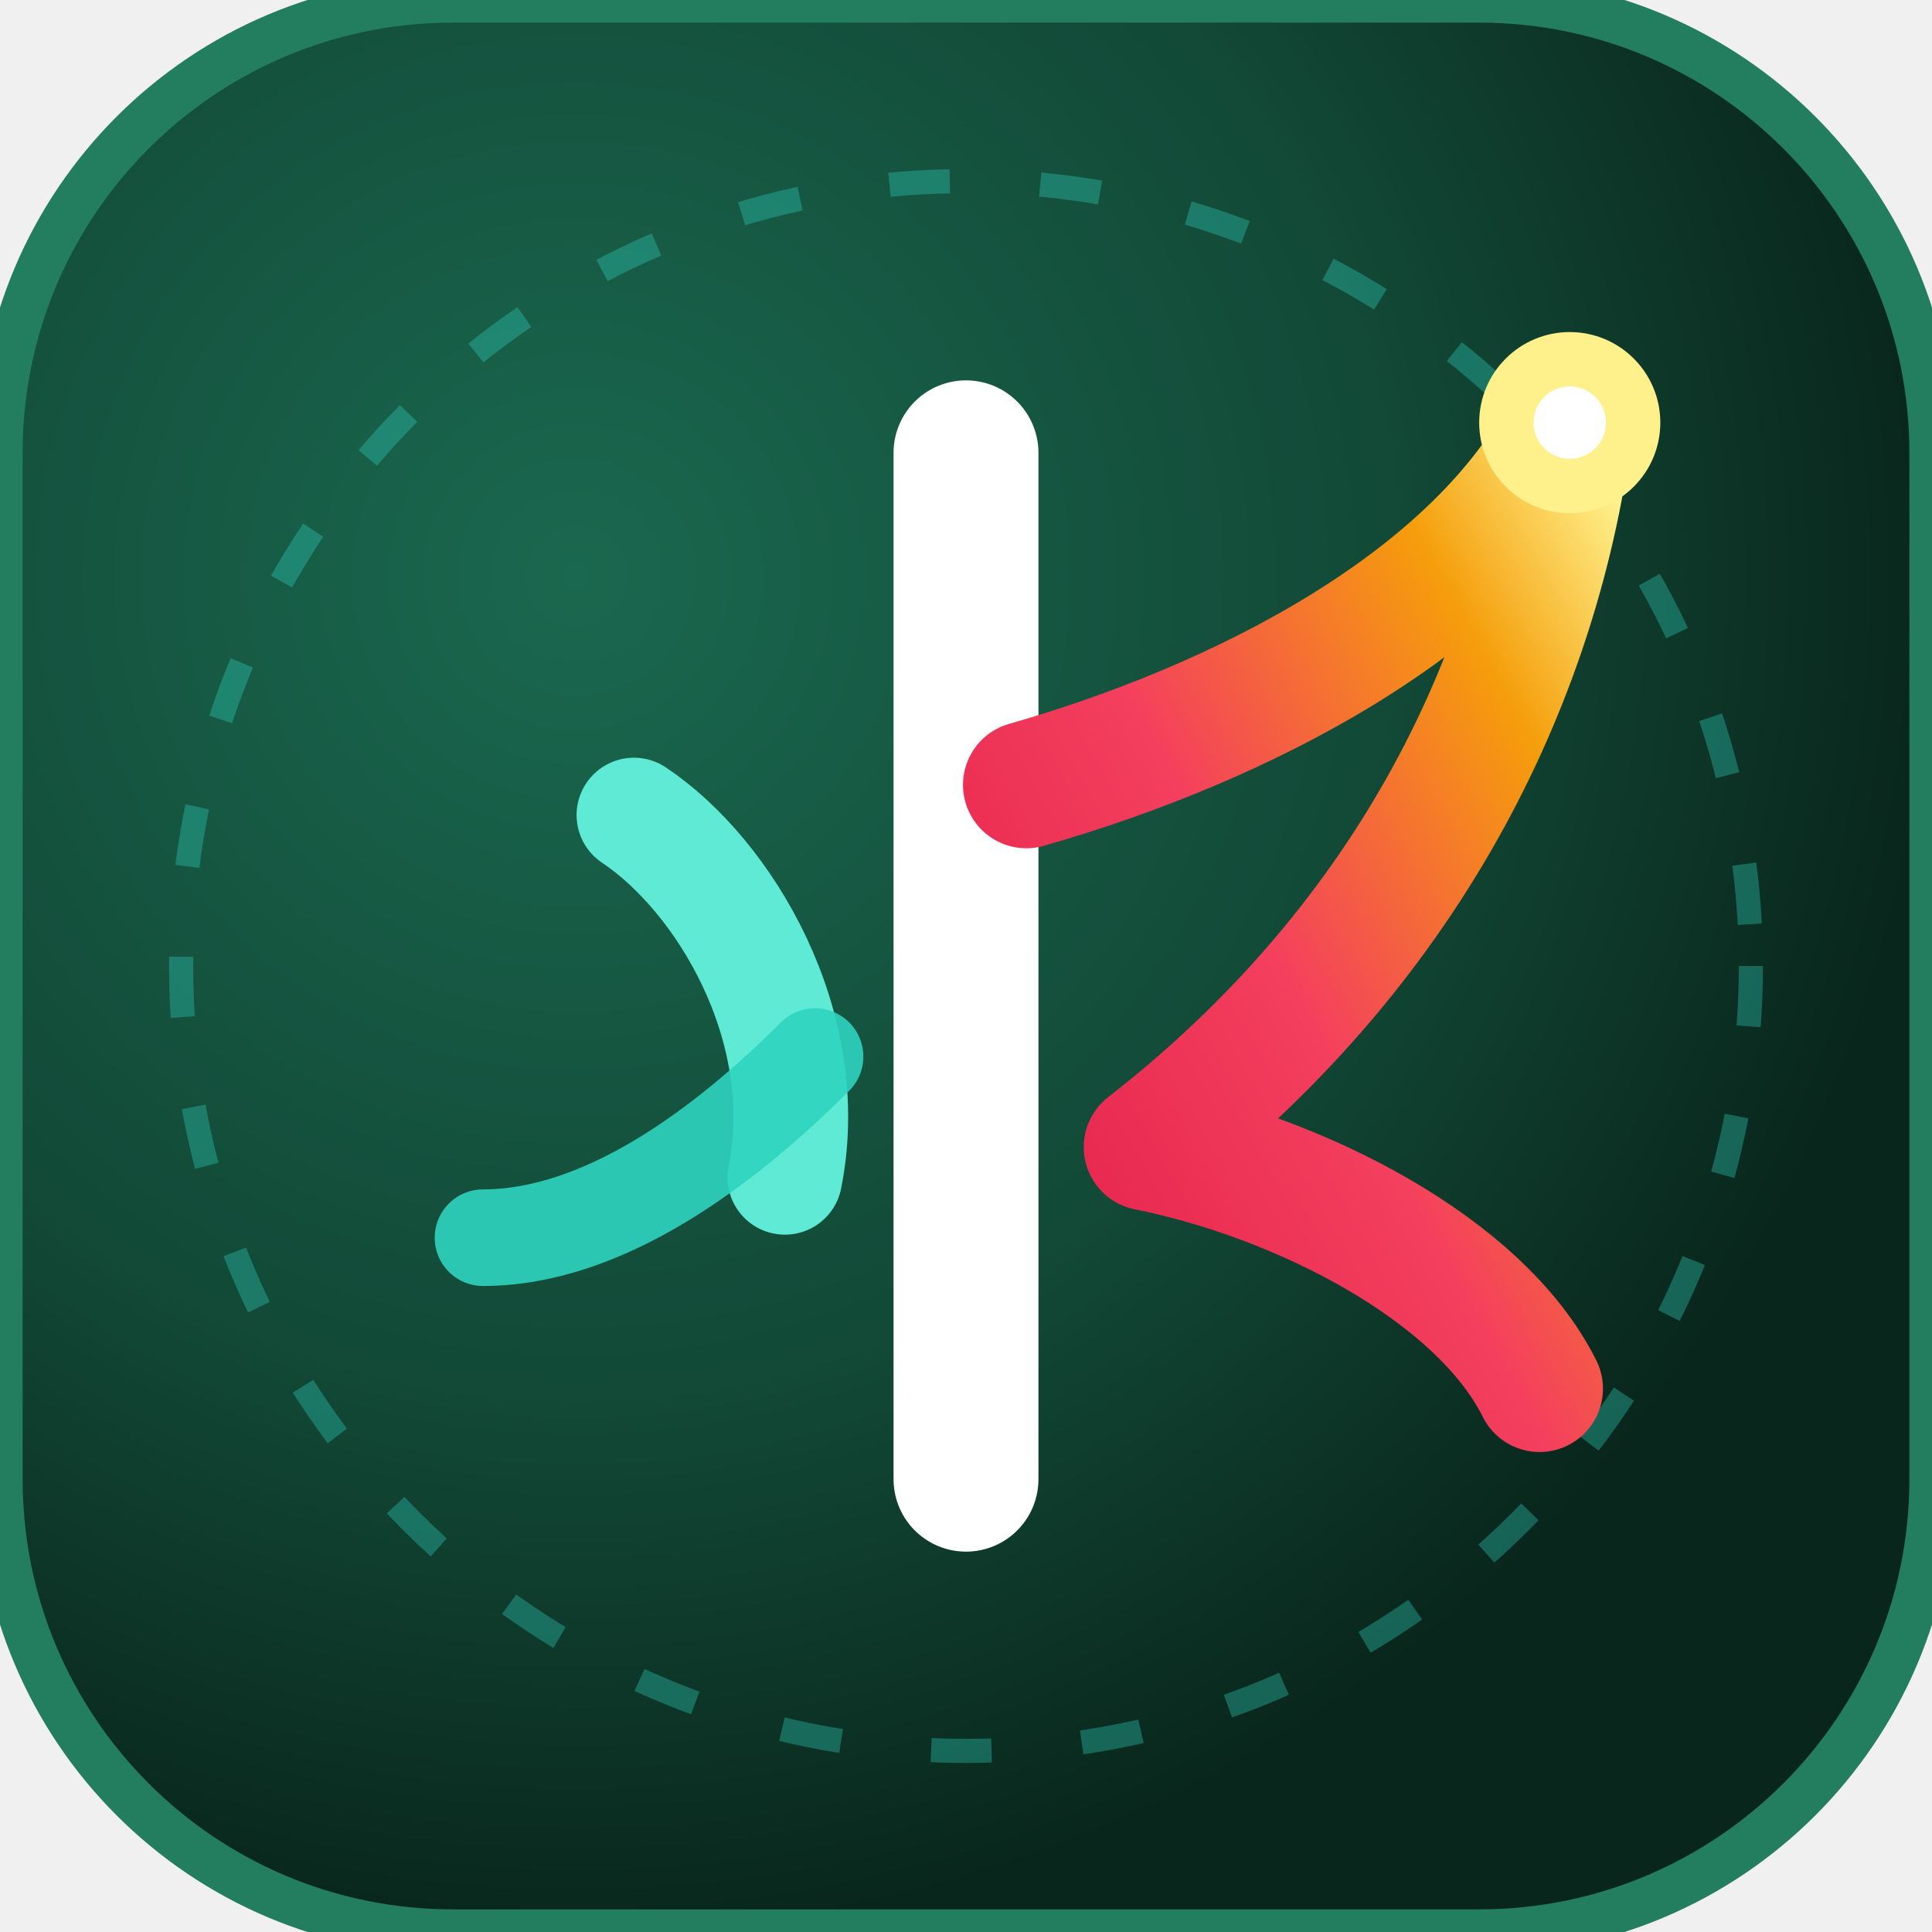
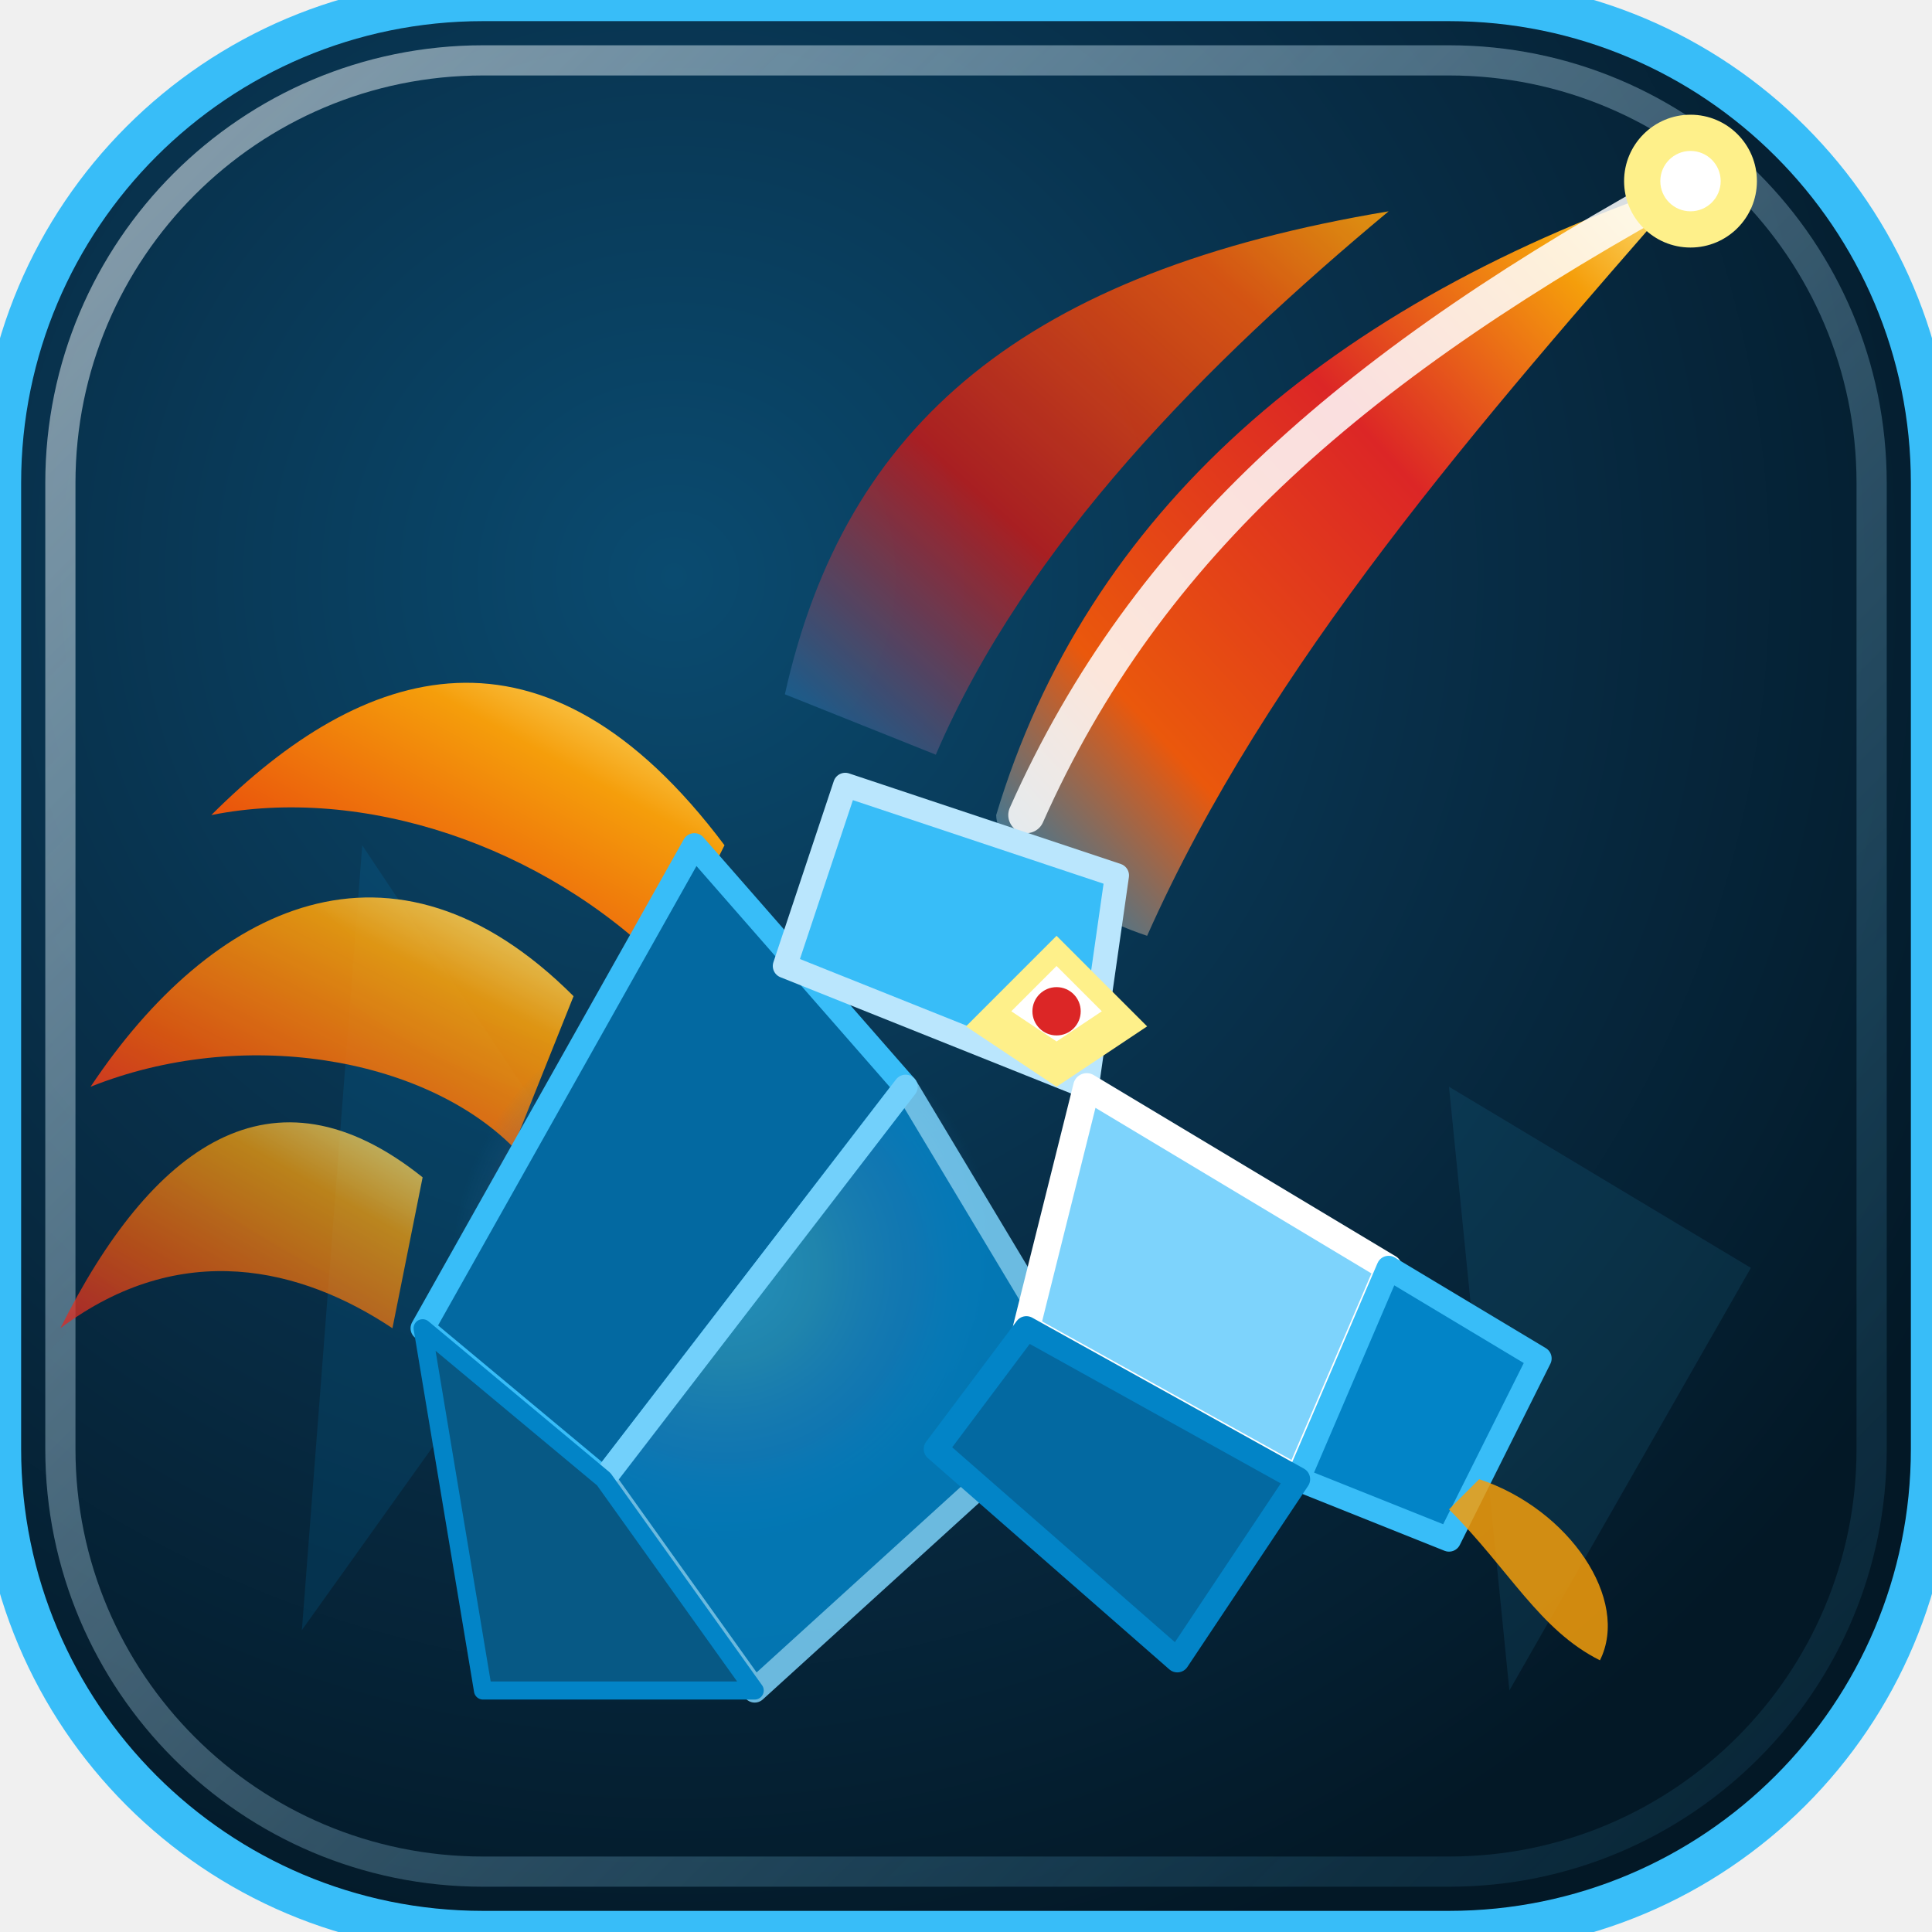
<svg xmlns="http://www.w3.org/2000/svg" viewBox="0 0 64 64" width="64" height="64" fill="none">
  <defs>
-     <radialGradient id="favBg" cx="30%" cy="30%" r="70%">
-       <stop offset="0%" stop-color="#1a684f" />
-       <stop offset="60%" stop-color="#124937" />
-       <stop offset="100%" stop-color="#09261c" />
+     <radialGradient id="bullBg" cx="35%" cy="30%" r="75%">
+       <stop offset="0%" stop-color="#0a4b70" />
+       <stop offset="50%" stop-color="#082f49" />
+       <stop offset="100%" stop-color="#031826" />
    </radialGradient>
-     <linearGradient id="favPhoenix" x1="0%" y1="100%" x2="100%" y2="0%">
-       <stop offset="0%" stop-color="#e11d48" />
-       <stop offset="45%" stop-color="#f43f5e" />
-       <stop offset="80%" stop-color="#f59e0b" />
+     <linearGradient id="hornFlamePrimary" x1="0%" y1="100%" x2="100%" y2="0%">
+       <stop offset="0%" stop-color="#0284c7" />
+       <stop offset="25%" stop-color="#ea580c" />
+       <stop offset="60%" stop-color="#dc2626" />
+       <stop offset="85%" stop-color="#f59e0b" />
      <stop offset="100%" stop-color="#fef08a" />
    </linearGradient>
+     <linearGradient id="hornFlameSecondary" x1="0%" y1="100%" x2="100%" y2="0%">
+       <stop offset="0%" stop-color="#0369a1" />
+       <stop offset="40%" stop-color="#b91c1c" />
+       <stop offset="80%" stop-color="#ea580c" />
+       <stop offset="100%" stop-color="#f59e0b" />
+     </linearGradient>
+     <linearGradient id="maneFlame" x1="100%" y1="0%" x2="0%" y2="100%">
+       <stop offset="0%" stop-color="#fef08a" />
+       <stop offset="30%" stop-color="#f59e0b" />
+       <stop offset="70%" stop-color="#ea580c" />
+       <stop offset="100%" stop-color="#dc2626" />
+     </linearGradient>
+     <radialGradient id="heartCore" cx="50%" cy="50%" r="50%">
+       <stop offset="0%" stop-color="#fef08a" stop-opacity="0.95" />
+       <stop offset="35%" stop-color="#f59e0b" stop-opacity="0.8" />
+       <stop offset="70%" stop-color="#dc2626" stop-opacity="0.4" />
+       <stop offset="100%" stop-color="#0284c7" stop-opacity="0" />
+     </radialGradient>
+     <linearGradient id="iceHighlight" x1="0%" y1="0%" x2="100%" y2="100%">
+       <stop offset="0%" stop-color="#ffffff" stop-opacity="0.9" />
+       <stop offset="50%" stop-color="#bae6fd" stop-opacity="0.5" />
+       <stop offset="100%" stop-color="#38bdf8" stop-opacity="0.1" />
+     </linearGradient>
  </defs>
-   <rect width="64" height="64" rx="15" fill="url(#favBg)" stroke="#237d5f" stroke-width="1.5" />
-   <circle cx="32" cy="32" r="26" stroke="#2dd4bf" stroke-width="0.8" stroke-dasharray="2 3" opacity="0.35" />
-   <path d="M32 15 V49" stroke="#ffffff" stroke-width="4.8" stroke-linecap="round" />
-   <path d="M21 27 C24 29 27 34 26 39" stroke="#5eead4" stroke-width="3.8" stroke-linecap="round" />
-   <path d="M16 41 C20 41 24 38 27 35" stroke="#2dd4bf" stroke-width="3.2" stroke-linecap="round" opacity="0.9" />
-   <path d="M34 26 C41 24 49 20 52 14 C51 22 47 31 38 38 C43 39 49 42 51 46" stroke="url(#favPhoenix)" stroke-width="4.2" stroke-linecap="round" stroke-linejoin="round" />
-   <circle cx="52" cy="14" r="3" fill="#fef08a" />
-   <circle cx="52" cy="14" r="1.2" fill="#ffffff" />
+   <rect width="64" height="64" rx="16" fill="url(#bullBg)" stroke="#38bdf8" stroke-width="1.4" />
+   <rect x="2" y="2" width="60" height="60" rx="14" stroke="url(#iceHighlight)" stroke-width="1" opacity="0.6" />
+   <path d="M10 54 L20 40 L12 28 Z" fill="#0284c7" opacity="0.15" />
+   <path d="M50 56 L58 42 L48 36 Z" fill="#38bdf8" opacity="0.1" />
+   <path d="M 26 23 C 28 14 34 9 46 7 C 40 12 34 18 31 25 Z" fill="url(#hornFlameSecondary)" opacity="0.9" />
+   <path d="M 24 28 C 18 20 12 22 7 27 C 12 26 18 28 22 32 Z" fill="url(#maneFlame)" />
+   <path d="M 19 33 C 13 27 7 30 3 36 C 8 34 14 35 17 38 Z" fill="url(#maneFlame)" opacity="0.9" />
+   <path d="M 14 39 C 9 35 5 38 2 44 C 6 41 10 42 13 44 Z" fill="url(#maneFlame)" opacity="0.75" />
+   <circle cx="24" cy="42" r="9" fill="url(#heartCore)" />
+   <polygon points="14,44 23,28 30,36 20,49" fill="#0369a1" stroke="#38bdf8" stroke-width="0.8" stroke-linejoin="round" />
+   <polygon points="20,49 30,36 36,46 25,56" fill="#0284c7" opacity="0.85" stroke="#7dd3fc" stroke-width="0.8" stroke-linejoin="round" />
+   <polygon points="14,44 20,49 25,56 16,56" fill="#075985" stroke="#0284c7" stroke-width="0.6" stroke-linejoin="round" />
+   <path d="M 33 27 C 36 17 44 10 56 6 C 49 14 42 22 38 31 C 35 30 33 28 33 27 Z" fill="url(#hornFlamePrimary)" />
+   <path d="M 34 27 C 38 18 45 12 56 6" stroke="#ffffff" stroke-width="1.2" stroke-linecap="round" opacity="0.85" />
+   <circle cx="56" cy="6" r="2.2" fill="#fef08a" />
+   <circle cx="56" cy="6" r="1" fill="#ffffff" />
+   <polygon points="28,26 37,29 36,36 26,32" fill="#38bdf8" stroke="#bae6fd" stroke-width="0.8" stroke-linejoin="round" />
+   <polygon points="36,36 46,42 43,49 34,44" fill="#7dd3fc" stroke="#ffffff" stroke-width="0.9" stroke-linejoin="round" />
+   <polygon points="46,42 51,45 48,51 43,49" fill="#0284c7" stroke="#38bdf8" stroke-width="0.8" stroke-linejoin="round" />
+   <polygon points="34,44 43,49 39,55 31,48" fill="#0369a1" stroke="#0284c7" stroke-width="0.8" stroke-linejoin="round" />
+   <polygon points="32,34 35,31 38,34 35,36" fill="#fef08a" />
+   <polygon points="33.5,33.5 35,32 36.5,33.5 35,34.5" fill="#ffffff" />
+   <circle cx="35" cy="33.5" r="0.8" fill="#dc2626" />
+   <path d="M 49 49 C 52 50 54 53 53 55 C 51 54 50 52 48 50 Z" fill="#f59e0b" opacity="0.85" />
</svg>
